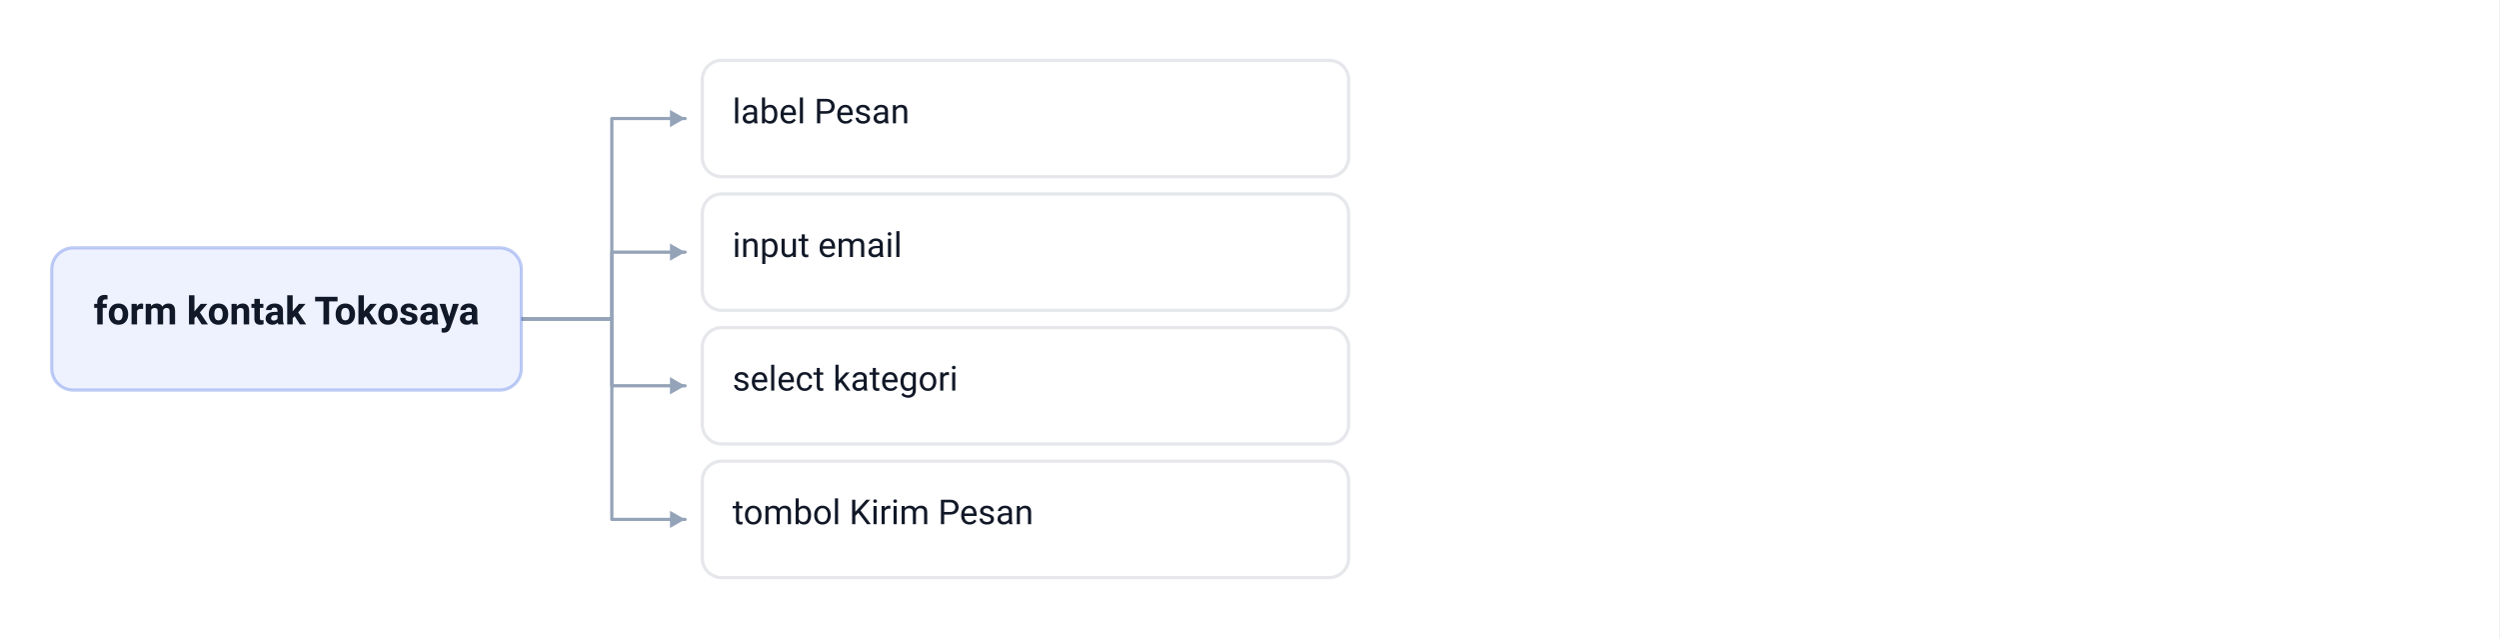
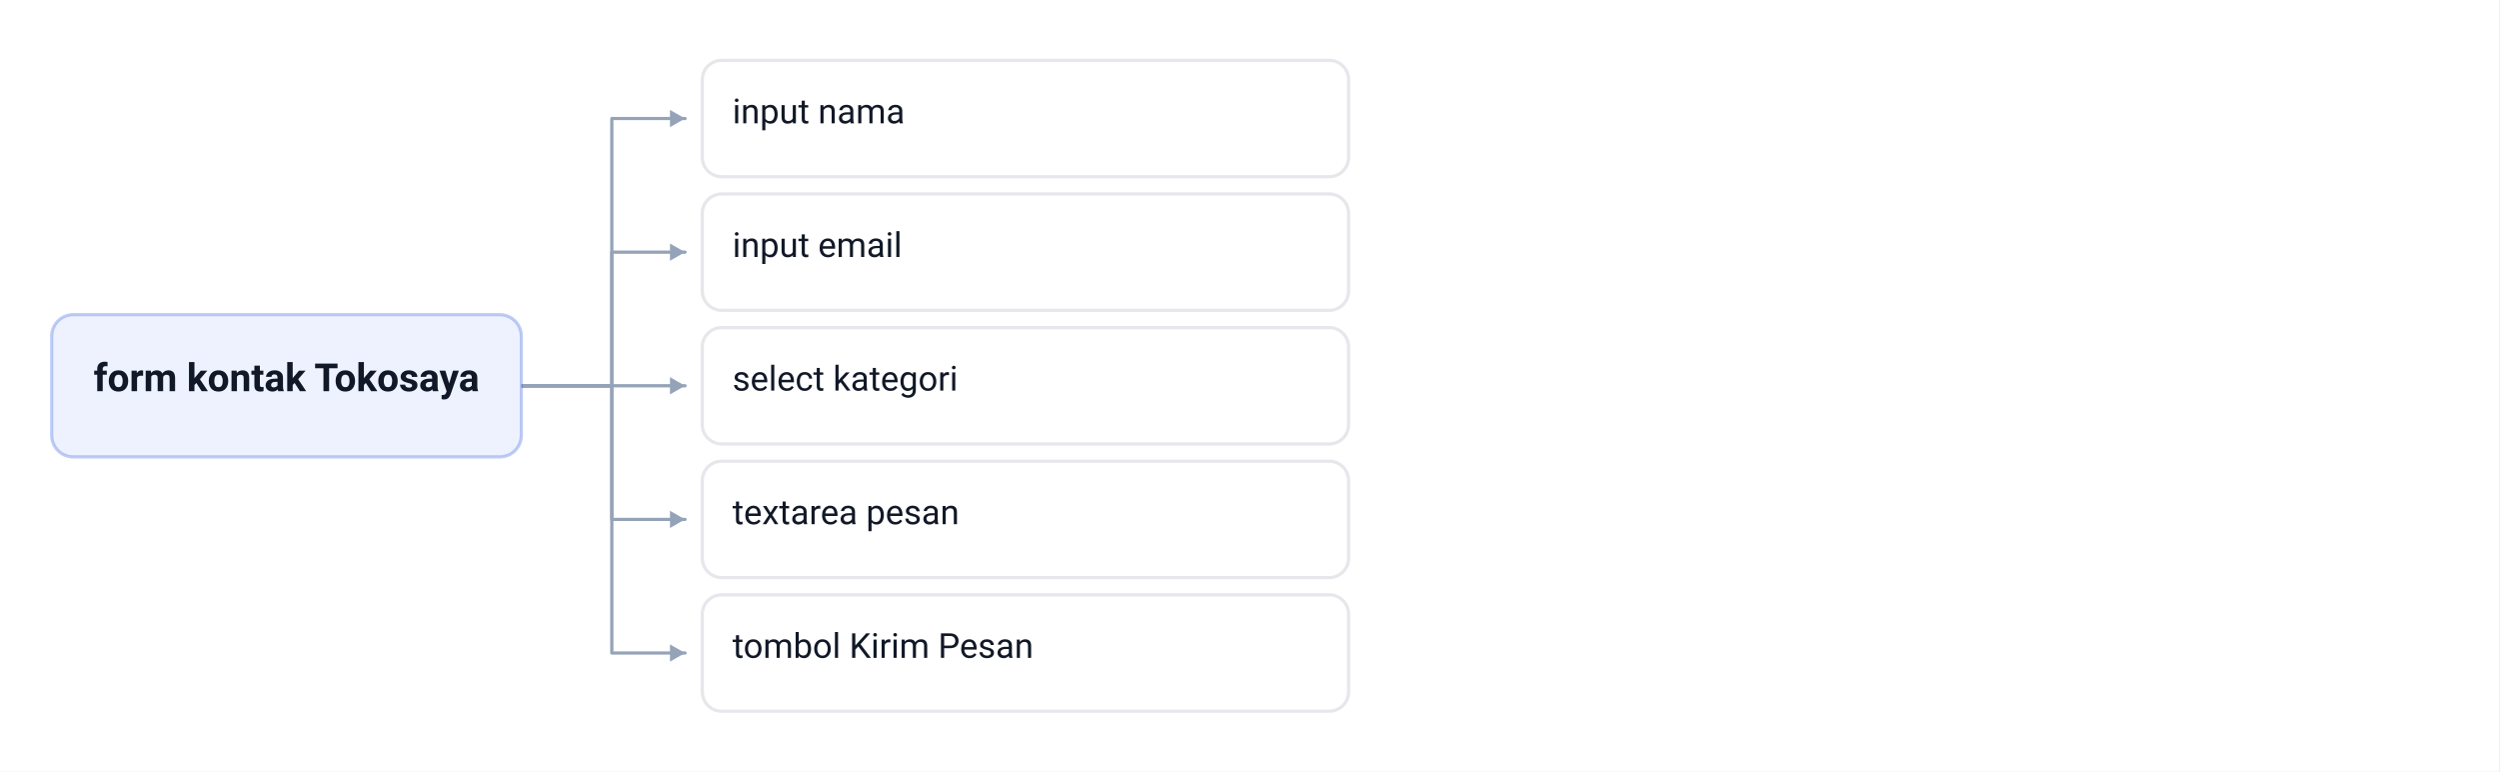
- <svg xmlns="http://www.w3.org/2000/svg" viewBox="0 0 1160 296" width="1160" height="296" role="img" aria-label="Satu form kontak Tokosaya menaungi empat kontrol: label Pesan, input email, select kategori, dan tombol Kirim Pesan, semuanya terkirim sebagai satu kesatuan.">
+ <svg xmlns="http://www.w3.org/2000/svg" viewBox="0 0 1160 358" width="1160" height="358" role="img" aria-label="Satu form kontak Tokosaya menaungi lima kontrol: input nama, input email, select kategori, textarea pesan, dan tombol Kirim Pesan, semuanya terkirim sebagai satu kesatuan.">
  <defs>
    <marker id="a-neutral" viewBox="0 0 10 10" refX="9" refY="5" markerWidth="6" markerHeight="6" orient="auto-start-reverse">
      <path d="M0 0 L10 5 L0 10 z" fill="#111827" />
    </marker>
    <marker id="a-acc" viewBox="0 0 10 10" refX="9" refY="5" markerWidth="6" markerHeight="6" orient="auto-start-reverse">
      <path d="M0 0 L10 5 L0 10 z" fill="#1d4ed8" />
    </marker>
    <marker id="a-ink" viewBox="0 0 10 10" refX="9" refY="5" markerWidth="6" markerHeight="6" orient="auto-start-reverse">
      <path d="M0 0 L10 5 L0 10 z" fill="#ffffff" />
    </marker>
    <marker id="a-code" viewBox="0 0 10 10" refX="9" refY="5" markerWidth="6" markerHeight="6" orient="auto-start-reverse">
      <path d="M0 0 L10 5 L0 10 z" fill="#111827" />
    </marker>
    <marker id="a-red" viewBox="0 0 10 10" refX="9" refY="5" markerWidth="6" markerHeight="6" orient="auto-start-reverse">
      <path d="M0 0 L10 5 L0 10 z" fill="#b91c1c" />
    </marker>
    <marker id="a-green" viewBox="0 0 10 10" refX="9" refY="5" markerWidth="6" markerHeight="6" orient="auto-start-reverse">
      <path d="M0 0 L10 5 L0 10 z" fill="#15803d" />
    </marker>
    <marker id="a-amber" viewBox="0 0 10 10" refX="9" refY="5" markerWidth="6" markerHeight="6" orient="auto-start-reverse">
      <path d="M0 0 L10 5 L0 10 z" fill="#b45309" />
    </marker>
    <marker id="a-slate" viewBox="0 0 10 10" refX="9" refY="5" markerWidth="6" markerHeight="6" orient="auto-start-reverse">
      <path d="M0 0 L10 5 L0 10 z" fill="#94a3b8" />
    </marker>
    <filter id="softShadow" x="-20%" y="-20%" width="140%" height="140%">
      <feDropShadow dx="0" dy="1" stdDeviation="1.6" flood-color="#000" flood-opacity="0.06" />
    </filter>
  </defs>
  <style>.t{font-family:-apple-system, BlinkMacSystemFont, 'Segoe UI', Roboto, 'Helvetica Neue', Arial, 'Noto Sans', sans-serif;fill:#111827}.m{font-family:ui-monospace, SFMono-Regular, 'SF Mono', Menlo, Consolas, 'Liberation Mono', monospace;fill:#111827}.mu{fill:#6b7280}.mid{text-anchor:middle}.end{text-anchor:end}.b6{font-weight:600}.b7{font-weight:700}.s13{font-size:13px}.s14{font-size:14px}.s15{font-size:15px}.s16{font-size:16px}.s17{font-size:17px}.s18{font-size:18px}.s19{font-size:19px}.s20{font-size:20px}.s22{font-size:22px}.s24{font-size:24px}</style>
-   <rect x="0" y="0" width="1160" height="296" fill="#ffffff" />
-   <path d="M242 148 H284 V55 H318" fill="none" stroke="#94a3b8" stroke-width="1.5" stroke-linecap="round" stroke-linejoin="round" />
+   <rect x="0" y="0" width="1160" height="358" fill="#ffffff" />
+   <path d="M242 179 H284 V55 H318" fill="none" stroke="#94a3b8" stroke-width="1.5" stroke-linecap="round" stroke-linejoin="round" />
  <path d="M318 55 l-7 -4 v8 z" fill="#94a3b8" />
-   <path d="M242 148 H284 V117 H318" fill="none" stroke="#94a3b8" stroke-width="1.5" stroke-linecap="round" stroke-linejoin="round" />
+   <path d="M242 179 H284 V117 H318" fill="none" stroke="#94a3b8" stroke-width="1.5" stroke-linecap="round" stroke-linejoin="round" />
  <path d="M318 117 l-7 -4 v8 z" fill="#94a3b8" />
-   <path d="M242 148 H284 V179 H318" fill="none" stroke="#94a3b8" stroke-width="1.5" stroke-linecap="round" stroke-linejoin="round" />
+   <path d="M242 179 H284 V179 H318" fill="none" stroke="#94a3b8" stroke-width="1.5" stroke-linecap="round" stroke-linejoin="round" />
  <path d="M318 179 l-7 -4 v8 z" fill="#94a3b8" />
-   <path d="M242 148 H284 V241 H318" fill="none" stroke="#94a3b8" stroke-width="1.5" stroke-linecap="round" stroke-linejoin="round" />
+   <path d="M242 179 H284 V241 H318" fill="none" stroke="#94a3b8" stroke-width="1.5" stroke-linecap="round" stroke-linejoin="round" />
  <path d="M318 241 l-7 -4 v8 z" fill="#94a3b8" />
-   <rect x="24" y="115" width="218" height="66" rx="10" fill="#eef2ff" stroke="rgba(29,78,216,0.28)" stroke-width="1.5" />
-   <text class="t s18 b7 mid " x="133" y="150.52" fill="#1d4ed8">form kontak Tokosaya</text>
+   <path d="M242 179 H284 V303 H318" fill="none" stroke="#94a3b8" stroke-width="1.5" stroke-linecap="round" stroke-linejoin="round" />
+   <path d="M318 303 l-7 -4 v8 z" fill="#94a3b8" />
+   <rect x="24" y="146" width="218" height="66" rx="10" fill="#eef2ff" stroke="rgba(29,78,216,0.28)" stroke-width="1.5" />
+   <text class="t s18 b7 mid " x="133" y="181.52" fill="#1d4ed8">form kontak Tokosaya</text>
  <rect x="326" y="28" width="300" height="54" rx="9" fill="#ffffff" stroke="#e5e7eb" stroke-width="1.5" />
-   <text class="t s16   " x="340" y="57.24">label Pesan</text>
+   <text class="t s16   " x="340" y="57.24">input nama</text>
  <rect x="326" y="90" width="300" height="54" rx="9" fill="#ffffff" stroke="#e5e7eb" stroke-width="1.5" />
  <text class="t s16   " x="340" y="119.24">input email</text>
  <rect x="326" y="152" width="300" height="54" rx="9" fill="#ffffff" stroke="#e5e7eb" stroke-width="1.5" />
  <text class="t s16   " x="340" y="181.24">select kategori</text>
  <rect x="326" y="214" width="300" height="54" rx="9" fill="#ffffff" stroke="#e5e7eb" stroke-width="1.5" />
-   <text class="t s16   " x="340" y="243.24">tombol Kirim Pesan</text>
+   <text class="t s16   " x="340" y="243.24">textarea pesan</text>
+   <rect x="326" y="276" width="300" height="54" rx="9" fill="#ffffff" stroke="#e5e7eb" stroke-width="1.5" />
+   <text class="t s16   " x="340" y="305.24">tombol Kirim Pesan</text>
</svg>
